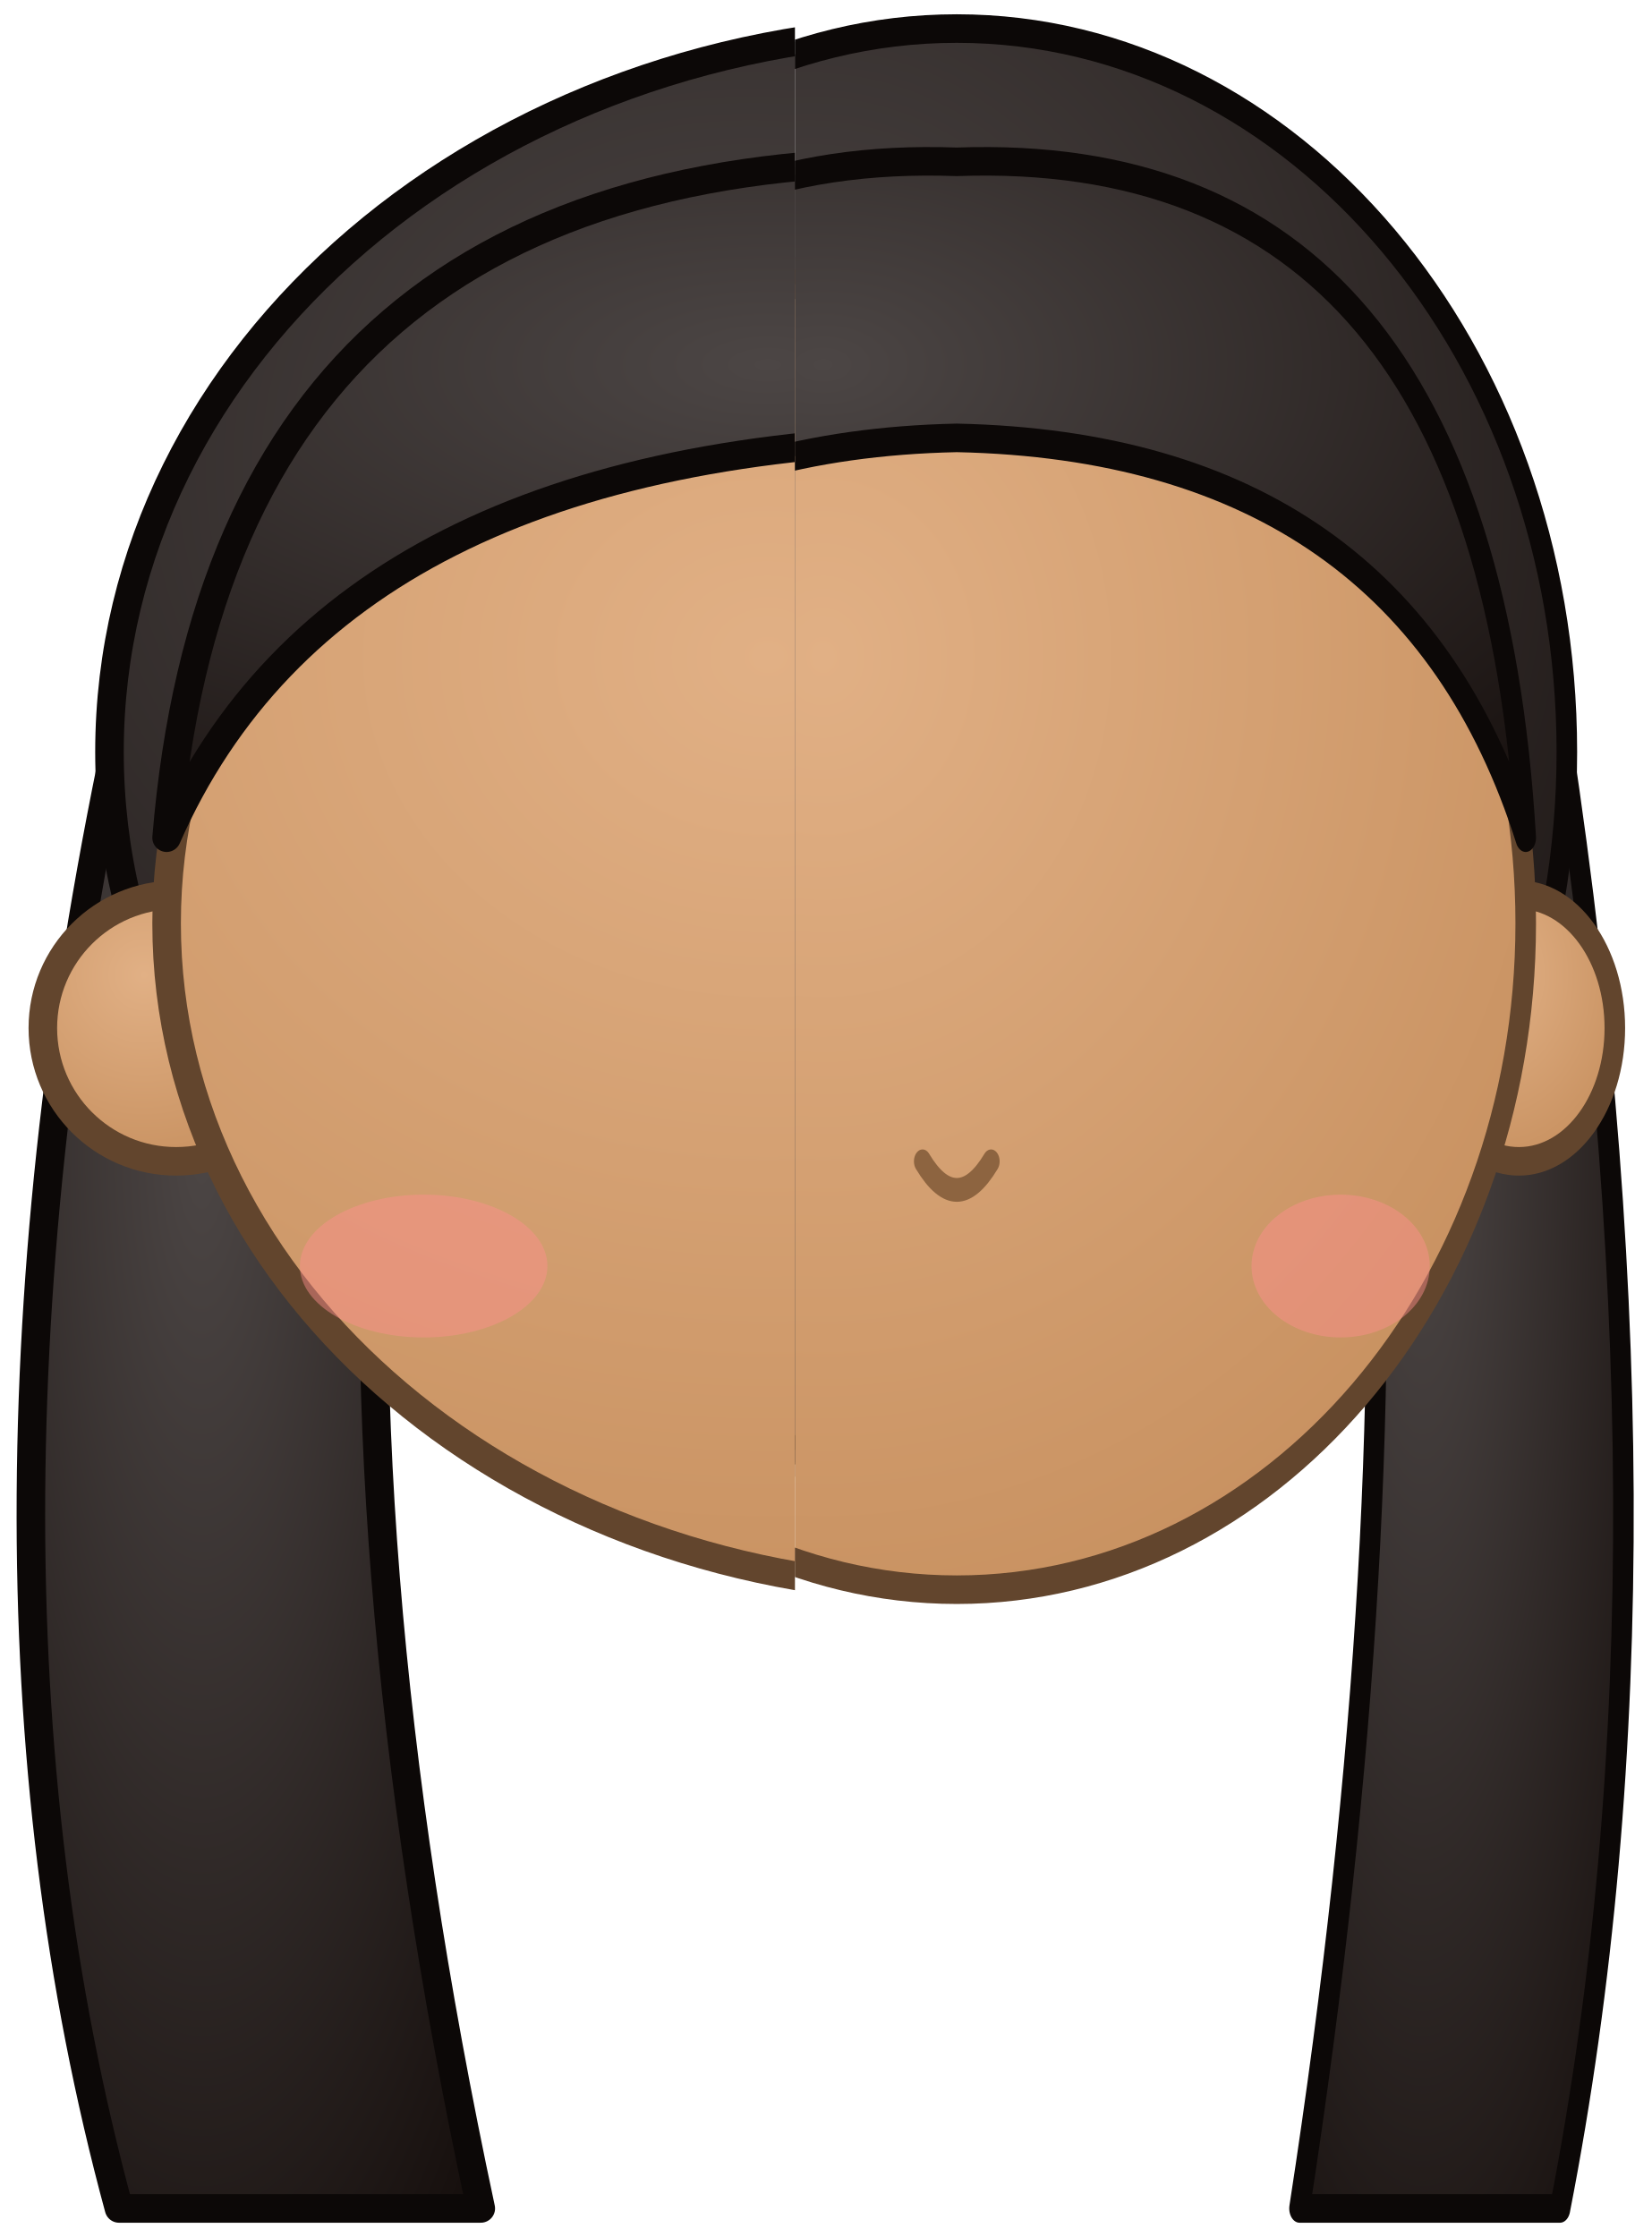
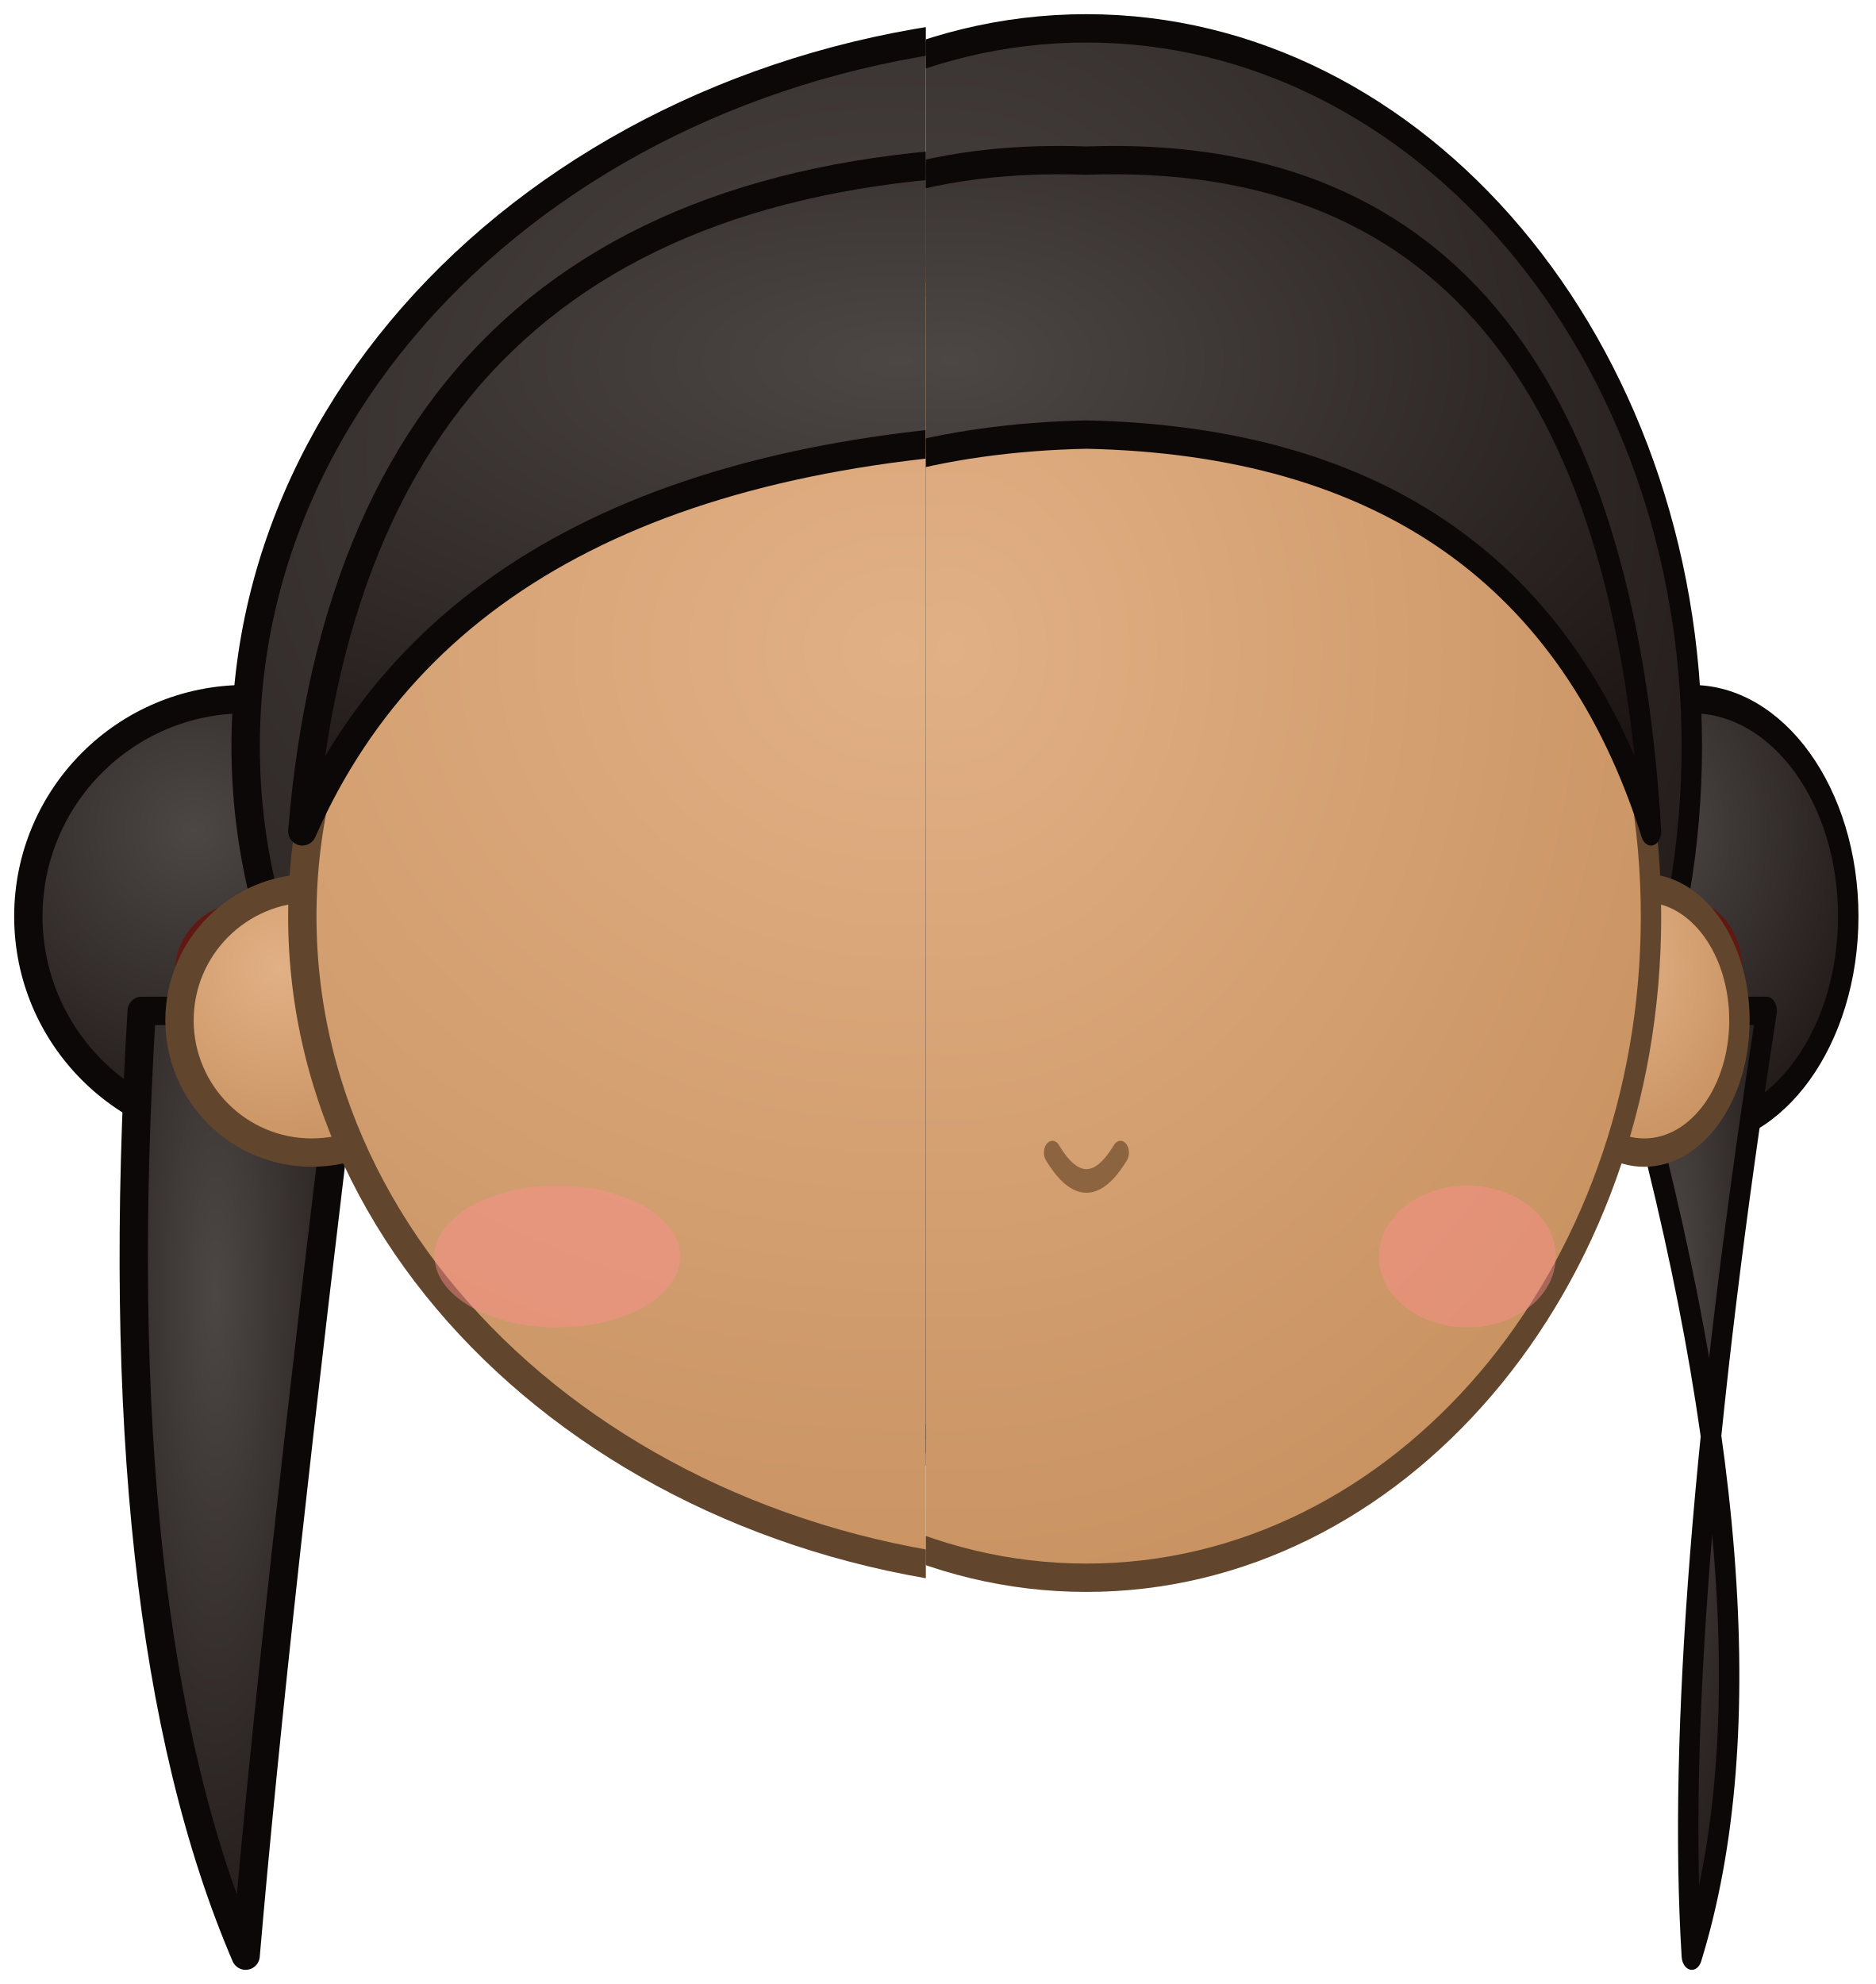
- <svg xmlns="http://www.w3.org/2000/svg" width="347" height="470" viewBox="133 56 347 470">
+ <svg xmlns="http://www.w3.org/2000/svg" width="397" height="420" viewBox="104 56 397 420">
  <defs>
    <radialGradient id="g101" cx="0.38" cy="0.3" r="0.9">
      <stop offset="0" stop-color="#4c4645" />
      <stop offset="1" stop-color="#17100e" />
    </radialGradient>
    <radialGradient id="g102" cx="0.38" cy="0.3" r="0.9">
-       <stop offset="0" stop-color="#4c4645" />
-       <stop offset="1" stop-color="#17100e" />
-     </radialGradient>
-     <radialGradient id="g103" cx="0.38" cy="0.3" r="0.9">
      <stop offset="0" stop-color="#4c4645" />
      <stop offset="1" stop-color="#17100e" />
    </radialGradient>
    <radialGradient id="g1" cx="0.38" cy="0.3" r="0.9">
      <stop offset="0" stop-color="#e1b085" />
      <stop offset="1" stop-color="#c38b59" />
    </radialGradient>
    <radialGradient id="g2" cx="0.38" cy="0.3" r="0.9">
      <stop offset="0" stop-color="#e1b085" />
      <stop offset="1" stop-color="#c38b59" />
    </radialGradient>
    <radialGradient id="g3" cx="0.38" cy="0.3" r="0.9">
      <stop offset="0" stop-color="#e1b085" />
      <stop offset="1" stop-color="#c38b59" />
    </radialGradient>
    <radialGradient id="g301" cx="0.38" cy="0.3" r="0.9">
      <stop offset="0" stop-color="#4c4645" />
      <stop offset="1" stop-color="#17100e" />
    </radialGradient>
    <clipPath id="tqL">
      <rect x="-200" y="-200" width="500" height="1400" />
    </clipPath>
    <clipPath id="tqR">
      <rect x="300" y="-200" width="1000" height="1400" />
    </clipPath>
  </defs>
  <g clip-path="url(#tqL)">
    <g transform="translate(34 0)">
-       <path d="M 126 200 Q 86 380 124 520 L 200 520 Q 170 380 180 270 Z" fill="url(#g101)" stroke="#0c0807" stroke-width="6" stroke-linejoin="round" stroke-linecap="round" />
-       <path d="M 474 200 Q 514 380 476 520 L 400 520 Q 430 380 420 270 Z" fill="url(#g102)" stroke="#0c0807" stroke-width="6" stroke-linejoin="round" stroke-linecap="round" />
-       <ellipse cx="300" cy="214" rx="178" ry="152" fill="url(#g103)" stroke="#0c0807" stroke-width="6" stroke-linejoin="round" stroke-linecap="round" />
+       <ellipse cx="122" cy="250" rx="46" ry="46" fill="url(#g101)" stroke="#0c0807" stroke-width="6" stroke-linejoin="round" stroke-linecap="round" />
+       <path d="M 100 270 Q 92 400 122 470 Q 128 400 144 270 Z" fill="url(#g101)" stroke="#0c0807" stroke-width="6" stroke-linejoin="round" stroke-linecap="round" />
+       <ellipse cx="122" cy="262" rx="12" ry="12" fill="#d8362a" stroke="#611813" stroke-width="6" stroke-linejoin="round" stroke-linecap="round" />
+       <ellipse cx="478" cy="250" rx="46" ry="46" fill="url(#g101)" stroke="#0c0807" stroke-width="6" stroke-linejoin="round" stroke-linecap="round" />
+       <path d="M 456 270 Q 508 400 478 470 Q 472 400 500 270 Z" fill="url(#g101)" stroke="#0c0807" stroke-width="6" stroke-linejoin="round" stroke-linecap="round" />
+       <ellipse cx="478" cy="262" rx="12" ry="12" fill="#d8362a" stroke="#611813" stroke-width="6" stroke-linejoin="round" stroke-linecap="round" />
+       <ellipse cx="300" cy="214" rx="178" ry="152" fill="url(#g102)" stroke="#0c0807" stroke-width="6" stroke-linejoin="round" stroke-linecap="round" />
      <ellipse cx="136" cy="272" rx="28" ry="28" fill="url(#g1)" stroke="#62452d" stroke-width="6" stroke-linejoin="round" stroke-linecap="round" />
      <ellipse cx="464" cy="272" rx="28" ry="28" fill="url(#g2)" stroke="#62452d" stroke-width="6" stroke-linejoin="round" stroke-linecap="round" />
      <ellipse cx="300" cy="250" rx="166" ry="140" fill="url(#g3)" stroke="#62452d" stroke-width="6" stroke-linejoin="round" stroke-linecap="round" />
      <path d="M 290 300 Q 300 312 310 300" fill="none" stroke="#8d6440" stroke-width="5" stroke-linejoin="round" stroke-linecap="round" />
      <ellipse cx="188" cy="322" rx="26" ry="15" fill="#ff8f8f" opacity="0.45" />
      <ellipse cx="412" cy="322" rx="26" ry="15" fill="#ff8f8f" opacity="0.45" />
      <path d="M 134 232 Q 146 86 300 90 Q 454 86 466 232 Q 430 150 300 148 Q 170 150 134 232 Z" fill="url(#g301)" stroke="#0c0807" stroke-width="6" stroke-linejoin="round" stroke-linecap="round" />
    </g>
  </g>
  <g clip-path="url(#tqR)">
    <g transform="translate(334 0) scale(0.72 1) translate(-300 0)">
-       <path d="M 126 200 Q 86 380 124 520 L 200 520 Q 170 380 180 270 Z" fill="url(#g101)" stroke="#0c0807" stroke-width="6" stroke-linejoin="round" stroke-linecap="round" />
-       <path d="M 474 200 Q 514 380 476 520 L 400 520 Q 430 380 420 270 Z" fill="url(#g102)" stroke="#0c0807" stroke-width="6" stroke-linejoin="round" stroke-linecap="round" />
-       <ellipse cx="300" cy="214" rx="178" ry="152" fill="url(#g103)" stroke="#0c0807" stroke-width="6" stroke-linejoin="round" stroke-linecap="round" />
+       <ellipse cx="122" cy="250" rx="46" ry="46" fill="url(#g101)" stroke="#0c0807" stroke-width="6" stroke-linejoin="round" stroke-linecap="round" />
+       <path d="M 100 270 Q 92 400 122 470 Q 128 400 144 270 Z" fill="url(#g101)" stroke="#0c0807" stroke-width="6" stroke-linejoin="round" stroke-linecap="round" />
+       <ellipse cx="122" cy="262" rx="12" ry="12" fill="#d8362a" stroke="#611813" stroke-width="6" stroke-linejoin="round" stroke-linecap="round" />
+       <ellipse cx="478" cy="250" rx="46" ry="46" fill="url(#g101)" stroke="#0c0807" stroke-width="6" stroke-linejoin="round" stroke-linecap="round" />
+       <path d="M 456 270 Q 508 400 478 470 Q 472 400 500 270 Z" fill="url(#g101)" stroke="#0c0807" stroke-width="6" stroke-linejoin="round" stroke-linecap="round" />
+       <ellipse cx="478" cy="262" rx="12" ry="12" fill="#d8362a" stroke="#611813" stroke-width="6" stroke-linejoin="round" stroke-linecap="round" />
+       <ellipse cx="300" cy="214" rx="178" ry="152" fill="url(#g102)" stroke="#0c0807" stroke-width="6" stroke-linejoin="round" stroke-linecap="round" />
      <ellipse cx="136" cy="272" rx="28" ry="28" fill="url(#g1)" stroke="#62452d" stroke-width="6" stroke-linejoin="round" stroke-linecap="round" />
      <ellipse cx="464" cy="272" rx="28" ry="28" fill="url(#g2)" stroke="#62452d" stroke-width="6" stroke-linejoin="round" stroke-linecap="round" />
      <ellipse cx="300" cy="250" rx="166" ry="140" fill="url(#g3)" stroke="#62452d" stroke-width="6" stroke-linejoin="round" stroke-linecap="round" />
      <path d="M 290 300 Q 300 312 310 300" fill="none" stroke="#8d6440" stroke-width="5" stroke-linejoin="round" stroke-linecap="round" />
      <ellipse cx="188" cy="322" rx="26" ry="15" fill="#ff8f8f" opacity="0.45" />
      <ellipse cx="412" cy="322" rx="26" ry="15" fill="#ff8f8f" opacity="0.45" />
      <path d="M 134 232 Q 146 86 300 90 Q 454 86 466 232 Q 430 150 300 148 Q 170 150 134 232 Z" fill="url(#g301)" stroke="#0c0807" stroke-width="6" stroke-linejoin="round" stroke-linecap="round" />
    </g>
  </g>
</svg>
